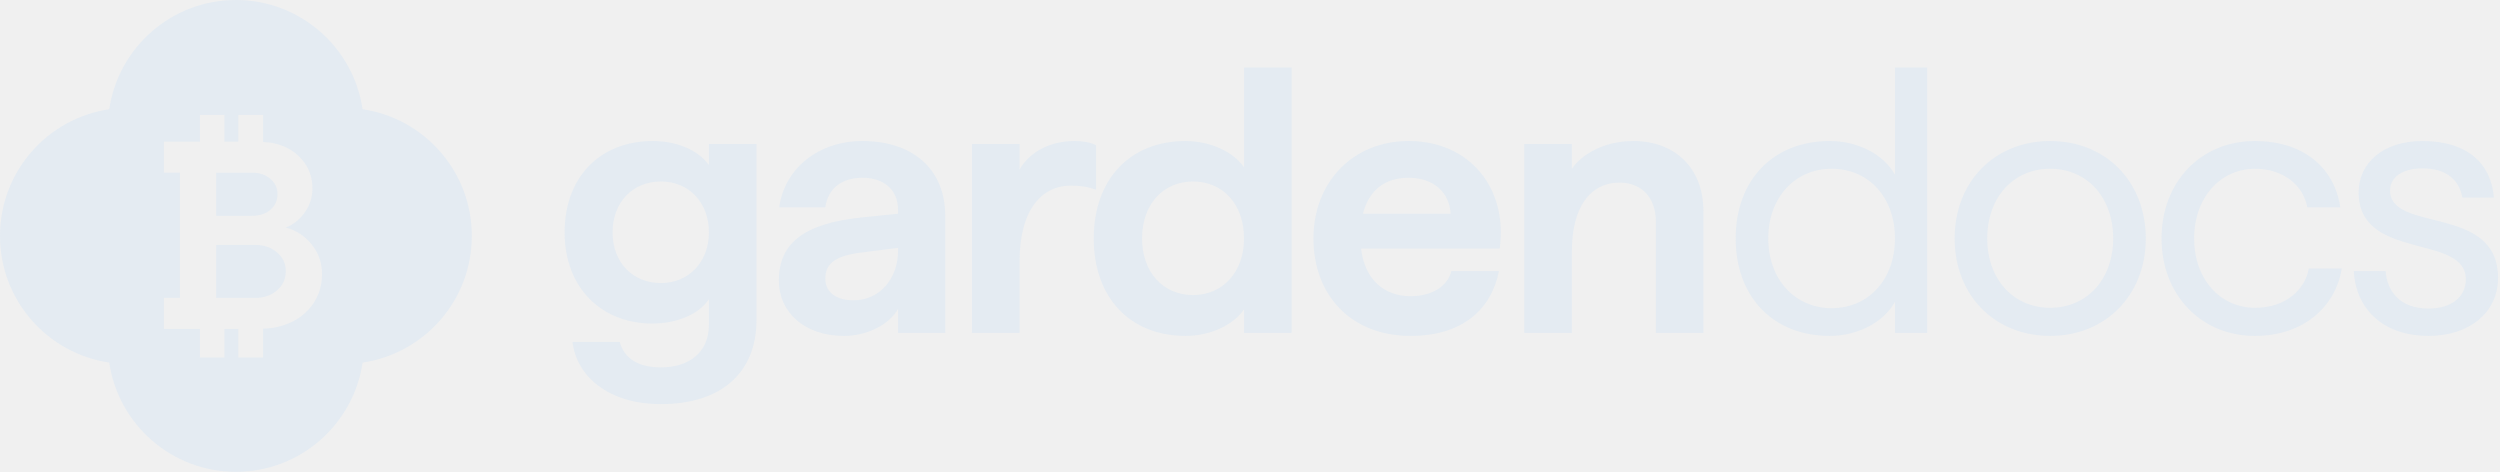
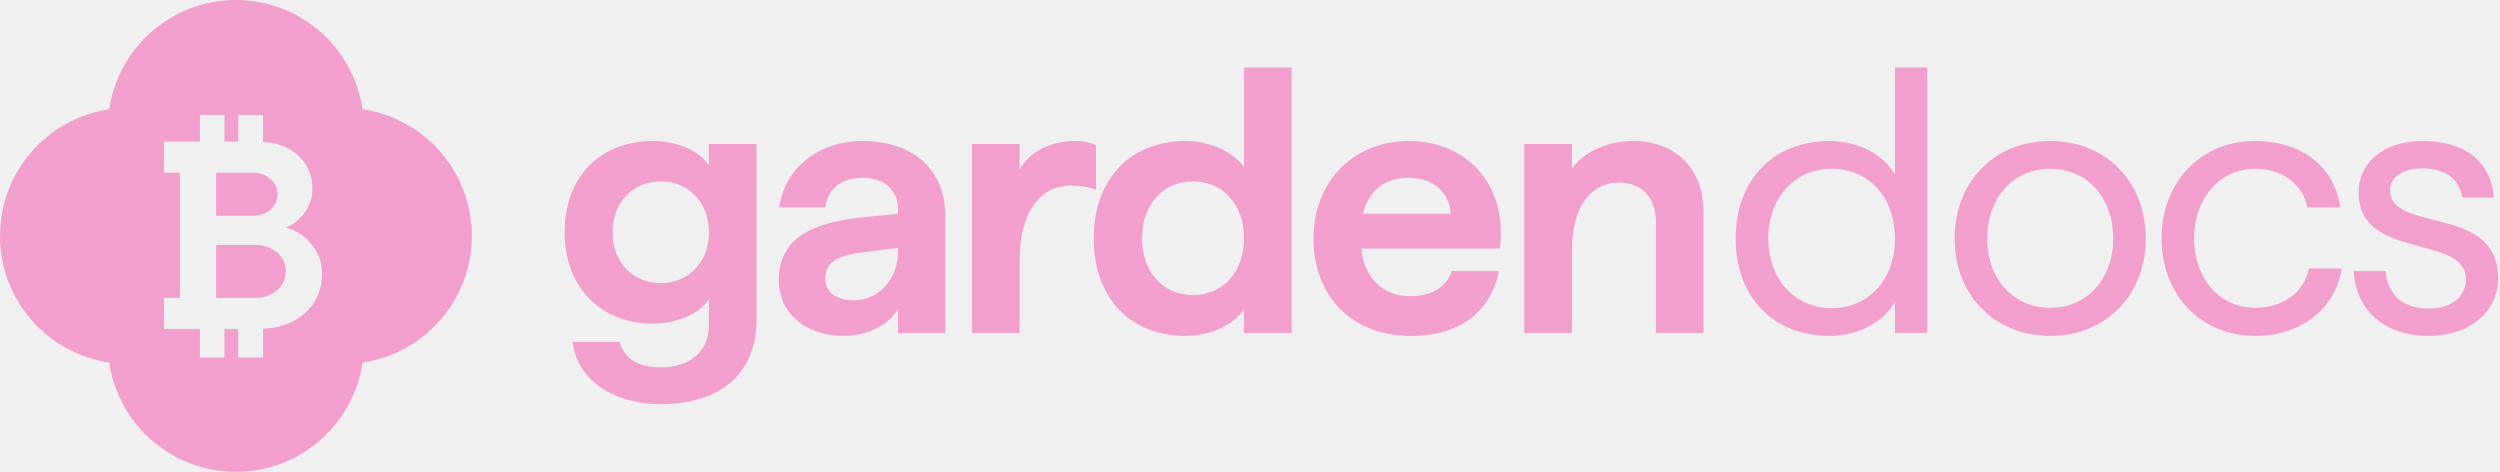
<svg xmlns="http://www.w3.org/2000/svg" width="3905" height="737" viewBox="0 0 3905 737" fill="none">
-   <g clip-path="url(#clip0_468_126)">
-     <path d="M368.5 0C468.983 4.39224e-06 552.157 74.102 566.359 170.64C662.898 184.841 737 268.017 737 368.5C737 468.983 662.898 552.158 566.359 566.359C552.158 662.898 468.983 737 368.5 737C268.017 737 184.841 662.898 170.64 566.359C74.102 552.157 0 468.983 0 368.5C0 268.017 74.102 184.842 170.64 170.64C184.842 74.102 268.017 -4.39224e-06 368.5 0ZM312.301 179.5V221.288L256 221.289V269.759H281V465.32H256V513.79L312.301 513.791V558.5H350.601V513.791H372.199V558.5H410.85V513.336C416.216 513.086 421.606 512.704 425.945 512.119C449.27 508.219 467.874 498.748 481.758 483.705C495.919 468.384 503 449.718 503 427.711C503 410.44 497.585 395.118 486.756 381.747C475.927 368.376 462.46 359.6 446.354 355.422C458.017 350.965 467.874 343.164 475.927 332.021C483.979 320.6 488.006 308.203 488.006 294.831C488.006 276.445 482.313 260.985 470.929 248.449C459.822 235.635 444.827 227.277 425.945 223.377C421.704 222.628 416.283 222.144 410.85 221.832V179.5H372.199V221.288H350.601V179.5H312.301ZM398.456 382.582C412.339 382.582 423.724 386.482 432.609 394.282C441.773 401.804 446.354 411.555 446.354 423.533C446.354 435.79 441.772 445.819 432.609 453.619C423.724 461.419 412.339 465.319 398.456 465.319H337.646V382.582H398.456ZM394.291 269.76C405.676 269.76 414.978 272.964 422.197 279.371C429.694 285.5 433.442 293.439 433.442 303.188C433.442 313.217 429.694 321.436 422.197 327.843C414.978 333.971 405.676 337.035 394.291 337.035H337.646V269.76H394.291Z" fill="#E4EBF2" />
-     <path d="M1032.36 631.227C950.407 631.227 900.648 587.907 894.209 534.05H967.969C975.58 561.564 998.996 573.857 1032.36 573.857C1075.68 573.857 1107.3 551.026 1107.3 507.121V467.314C1092.07 490.73 1057.54 505.365 1018.9 505.365C939.285 505.365 881.915 449.166 881.915 363.112C881.915 275.301 938.699 220.273 1019.48 220.273C1058.12 220.273 1090.9 234.908 1107.3 257.739V224.957H1181.64V499.511C1181.64 583.809 1124.86 631.227 1032.36 631.227ZM1032.36 442.141C1075.68 442.141 1107.3 409.359 1107.3 363.112C1107.3 315.694 1075.68 283.497 1032.36 283.497C988.459 283.497 956.847 315.694 956.847 363.112C956.847 409.944 988.459 442.141 1032.36 442.141ZM1318.41 524.683C1255.77 524.683 1216.55 487.217 1216.55 438.044C1216.55 380.089 1255.77 349.062 1345.34 339.696L1402.71 333.842V327.402C1402.71 296.376 1380.46 277.643 1347.1 277.643C1316.07 277.643 1293.24 293.449 1289.14 323.89H1217.14C1225.33 263.008 1278.6 220.273 1347.1 220.273C1423.2 220.273 1476.47 261.837 1476.47 337.354V520H1402.71V482.534C1389.83 505.95 1355.88 524.683 1318.41 524.683ZM1402.71 387.113L1348.27 394.138C1306.7 398.821 1289.14 410.53 1289.14 435.116C1289.14 456.776 1306.7 469.07 1333.05 469.07C1375.2 469.07 1402.71 433.946 1402.71 391.797V387.113ZM1518.21 520V224.957H1592.55V264.764C1608.95 236.665 1640.56 220.273 1678.61 220.273C1691.49 220.273 1702.02 222.03 1711.98 226.713V296.376C1697.34 291.107 1685.63 289.936 1672.17 289.936C1629.43 289.936 1592.55 325.061 1592.55 408.188V520H1518.21ZM1851.83 524.683C1765.19 524.683 1708.41 464.972 1708.41 372.478C1708.41 279.985 1765.19 220.273 1851.83 220.273C1890.47 220.273 1926.76 237.25 1943.16 261.252V105.534H2017.5V520H1943.16V483.12C1926.76 507.707 1890.47 524.683 1851.83 524.683ZM1863.54 460.874C1910.37 460.874 1943.16 424.579 1943.16 372.478C1943.16 319.207 1910.37 283.497 1863.54 283.497C1816.71 283.497 1783.93 319.207 1783.93 372.478C1783.93 425.165 1816.71 460.874 1863.54 460.874ZM2203.23 524.683C2110.73 524.683 2051.61 461.46 2051.61 372.478C2051.61 283.497 2114.24 220.273 2200.3 220.273C2296.3 220.273 2355.43 294.62 2342.55 388.284H2125.95C2131.81 437.458 2162.83 462.63 2203.23 462.63C2239.52 462.63 2261.77 445.068 2267.03 423.408H2341.38C2329.67 482.534 2285.18 524.683 2203.23 524.683ZM2128.88 333.842H2265.86C2264.11 299.888 2238.35 277.643 2200.3 277.643C2163.42 277.643 2138.25 296.961 2128.88 333.842ZM2380.96 520V224.957H2455.31V263.593C2470.53 241.348 2505.07 220.273 2551.32 220.273C2615.13 220.273 2660.79 261.252 2660.79 330.329V520H2586.44V346.135C2586.44 308.084 2563.61 285.253 2529.66 285.253C2483.41 285.253 2455.31 324.475 2455.31 391.797V520H2380.96ZM2858.06 524.683C2769.66 524.683 2711.12 463.801 2711.12 372.478C2711.12 281.155 2769.66 220.273 2858.06 220.273C2901.38 220.273 2942.36 240.762 2959.92 272.96V105.534H3010.26V520H2959.92V471.412C2942.36 503.609 2901.38 524.683 2858.06 524.683ZM2860.99 481.363C2918.94 481.363 2959.92 436.287 2959.92 372.478C2959.92 308.084 2918.94 263.593 2860.99 263.593C2804.2 263.593 2762.05 308.084 2762.05 372.478C2762.05 436.873 2804.2 481.363 2860.99 481.363ZM3202.43 524.683C3115.79 524.683 3053.15 461.46 3053.15 372.478C3053.15 283.497 3115.79 220.273 3202.43 220.273C3289.07 220.273 3351.71 283.497 3351.71 372.478C3351.71 461.46 3288.48 524.683 3202.43 524.683ZM3202.43 480.778C3259.8 480.778 3300.78 436.287 3300.78 372.478C3300.78 308.084 3259.8 263.593 3202.43 263.593C3145.06 263.593 3104.08 308.084 3104.08 372.478C3104.08 436.287 3145.06 480.778 3202.43 480.778ZM3522.08 524.683C3437.78 524.683 3376.31 460.289 3376.31 372.478C3376.31 284.082 3437.78 220.273 3522.08 220.273C3595.84 220.273 3646.18 260.081 3655.55 323.89H3604.03C3597.59 288.18 3564.81 263.593 3522.66 263.593C3468.22 263.593 3427.24 308.669 3427.24 372.478C3427.24 435.702 3467.63 480.778 3522.66 480.778C3570.66 480.778 3600.52 452.093 3606.37 419.311H3657.89C3648.52 477.851 3599.35 524.683 3522.08 524.683ZM3793.63 524.683C3719.87 524.683 3679.48 480.193 3676.55 423.408H3726.31C3728.65 454.435 3747.97 481.949 3793.63 481.949C3827.58 481.949 3851.59 464.972 3851.59 436.287C3851.59 364.283 3684.16 408.188 3684.16 300.474C3684.16 254.812 3722.21 220.273 3783.68 220.273C3854.51 220.273 3891.39 255.983 3895.49 308.669H3846.32C3841.05 281.155 3821.73 263.008 3783.68 263.008C3755.58 263.008 3733.33 274.716 3733.33 297.547C3733.33 364.283 3901.93 318.621 3901.93 433.946C3901.93 488.974 3856.27 524.683 3793.63 524.683Z" fill="#E4EBF2" />
+   <g clip-path="url(#clip0_474_16)">
+     <path d="M368.5 0C468.983 4.39224e-06 552.157 74.102 566.359 170.64C662.898 184.841 737 268.017 737 368.5C737 468.983 662.898 552.158 566.359 566.359C552.158 662.898 468.983 737 368.5 737C268.017 737 184.841 662.898 170.64 566.359C74.102 552.157 0 468.983 0 368.5C0 268.017 74.102 184.842 170.64 170.64C184.842 74.102 268.017 -4.39224e-06 368.5 0ZM312.301 179.5V221.288L256 221.289V269.759H281V465.32H256V513.79L312.301 513.791V558.5H350.601V513.791H372.199V558.5H410.85V513.336C416.216 513.086 421.606 512.704 425.945 512.119C449.27 508.219 467.874 498.748 481.758 483.705C495.919 468.384 503 449.718 503 427.711C503 410.44 497.585 395.118 486.756 381.747C475.927 368.376 462.46 359.6 446.354 355.422C458.017 350.965 467.874 343.164 475.927 332.021C483.979 320.6 488.006 308.203 488.006 294.831C488.006 276.445 482.313 260.985 470.929 248.449C459.822 235.635 444.827 227.277 425.945 223.377C421.704 222.628 416.283 222.144 410.85 221.832V179.5H372.199V221.288H350.601V179.5H312.301ZM398.456 382.582C412.339 382.582 423.724 386.482 432.609 394.282C441.773 401.804 446.354 411.555 446.354 423.533C446.354 435.79 441.772 445.819 432.609 453.619C423.724 461.419 412.339 465.319 398.456 465.319H337.646V382.582H398.456ZM394.291 269.76C405.676 269.76 414.978 272.964 422.197 279.371C429.694 285.5 433.442 293.439 433.442 303.188C433.442 313.217 429.694 321.436 422.197 327.843C414.978 333.971 405.676 337.035 394.291 337.035H337.646V269.76H394.291Z" fill="#F29FCD" />
+     <path d="M1032.36 631.227C950.407 631.227 900.648 587.907 894.209 534.05H967.969C975.58 561.564 998.996 573.857 1032.36 573.857C1075.68 573.857 1107.3 551.026 1107.3 507.121V467.314C1092.07 490.73 1057.54 505.365 1018.9 505.365C939.285 505.365 881.915 449.166 881.915 363.112C881.915 275.301 938.699 220.273 1019.48 220.273C1058.12 220.273 1090.9 234.908 1107.3 257.739V224.957H1181.64V499.511C1181.64 583.809 1124.86 631.227 1032.36 631.227ZM1032.36 442.141C1075.68 442.141 1107.3 409.359 1107.3 363.112C1107.3 315.694 1075.68 283.497 1032.36 283.497C988.459 283.497 956.847 315.694 956.847 363.112C956.847 409.944 988.459 442.141 1032.36 442.141ZM1318.41 524.683C1255.77 524.683 1216.55 487.217 1216.55 438.044C1216.55 380.089 1255.77 349.062 1345.34 339.696L1402.71 333.842V327.402C1402.71 296.376 1380.46 277.643 1347.1 277.643C1316.07 277.643 1293.24 293.449 1289.14 323.89H1217.14C1225.33 263.008 1278.6 220.273 1347.1 220.273C1423.2 220.273 1476.47 261.837 1476.47 337.354V520H1402.71V482.534C1389.83 505.95 1355.88 524.683 1318.41 524.683ZM1402.71 387.113L1348.27 394.138C1306.7 398.821 1289.14 410.53 1289.14 435.116C1289.14 456.776 1306.7 469.07 1333.05 469.07C1375.2 469.07 1402.71 433.946 1402.71 391.797V387.113ZM1518.21 520V224.957H1592.55V264.764C1608.95 236.665 1640.56 220.273 1678.61 220.273C1691.49 220.273 1702.02 222.03 1711.98 226.713V296.376C1697.34 291.107 1685.63 289.936 1672.17 289.936C1629.43 289.936 1592.55 325.061 1592.55 408.188V520H1518.21ZM1851.83 524.683C1765.19 524.683 1708.41 464.972 1708.41 372.478C1708.41 279.985 1765.19 220.273 1851.83 220.273C1890.47 220.273 1926.76 237.25 1943.16 261.252V105.534H2017.5V520H1943.16V483.12C1926.76 507.707 1890.47 524.683 1851.83 524.683ZM1863.54 460.874C1910.37 460.874 1943.16 424.579 1943.16 372.478C1943.16 319.207 1910.37 283.497 1863.54 283.497C1816.71 283.497 1783.93 319.207 1783.93 372.478C1783.93 425.165 1816.71 460.874 1863.54 460.874ZM2203.23 524.683C2110.73 524.683 2051.61 461.46 2051.61 372.478C2051.61 283.497 2114.24 220.273 2200.3 220.273C2296.3 220.273 2355.43 294.62 2342.55 388.284H2125.95C2131.81 437.458 2162.83 462.63 2203.23 462.63C2239.52 462.63 2261.77 445.068 2267.03 423.408H2341.38C2329.67 482.534 2285.18 524.683 2203.23 524.683ZM2128.88 333.842H2265.86C2264.11 299.888 2238.35 277.643 2200.3 277.643C2163.42 277.643 2138.25 296.961 2128.88 333.842ZM2380.96 520V224.957H2455.31V263.593C2470.53 241.348 2505.07 220.273 2551.32 220.273C2615.13 220.273 2660.79 261.252 2660.79 330.329V520H2586.44V346.135C2586.44 308.084 2563.61 285.253 2529.66 285.253C2483.41 285.253 2455.31 324.475 2455.31 391.797V520H2380.96ZM2858.06 524.683C2769.66 524.683 2711.12 463.801 2711.12 372.478C2711.12 281.155 2769.66 220.273 2858.06 220.273C2901.38 220.273 2942.36 240.762 2959.92 272.96V105.534H3010.26V520H2959.92V471.412C2942.36 503.609 2901.38 524.683 2858.06 524.683ZM2860.99 481.363C2918.94 481.363 2959.92 436.287 2959.92 372.478C2959.92 308.084 2918.94 263.593 2860.99 263.593C2804.2 263.593 2762.05 308.084 2762.05 372.478C2762.05 436.873 2804.2 481.363 2860.99 481.363ZM3202.43 524.683C3115.79 524.683 3053.15 461.46 3053.15 372.478C3053.15 283.497 3115.79 220.273 3202.43 220.273C3289.07 220.273 3351.71 283.497 3351.71 372.478C3351.71 461.46 3288.48 524.683 3202.43 524.683ZM3202.43 480.778C3259.8 480.778 3300.78 436.287 3300.78 372.478C3300.78 308.084 3259.8 263.593 3202.43 263.593C3145.06 263.593 3104.08 308.084 3104.08 372.478C3104.08 436.287 3145.06 480.778 3202.43 480.778ZM3522.08 524.683C3437.78 524.683 3376.31 460.289 3376.31 372.478C3376.31 284.082 3437.78 220.273 3522.08 220.273C3595.84 220.273 3646.18 260.081 3655.55 323.89H3604.03C3597.59 288.18 3564.81 263.593 3522.66 263.593C3468.22 263.593 3427.24 308.669 3427.24 372.478C3427.24 435.702 3467.63 480.778 3522.66 480.778C3570.66 480.778 3600.52 452.093 3606.37 419.311H3657.89C3648.52 477.851 3599.35 524.683 3522.08 524.683ZM3793.63 524.683C3719.87 524.683 3679.48 480.193 3676.55 423.408H3726.31C3728.65 454.435 3747.97 481.949 3793.63 481.949C3827.58 481.949 3851.59 464.972 3851.59 436.287C3851.59 364.283 3684.16 408.188 3684.16 300.474C3684.16 254.812 3722.21 220.273 3783.68 220.273C3854.51 220.273 3891.39 255.983 3895.49 308.669H3846.32C3841.05 281.155 3821.73 263.008 3783.68 263.008C3755.58 263.008 3733.33 274.716 3733.33 297.547C3733.33 364.283 3901.93 318.621 3901.93 433.946C3901.93 488.974 3856.27 524.683 3793.63 524.683Z" fill="#F29FCD" />
  </g>
  <defs>
-     <clipPath id="clip0_468_126">
+     <clipPath id="clip0_474_16">
      <rect width="3905" height="737" fill="white" />
    </clipPath>
  </defs>
</svg>
